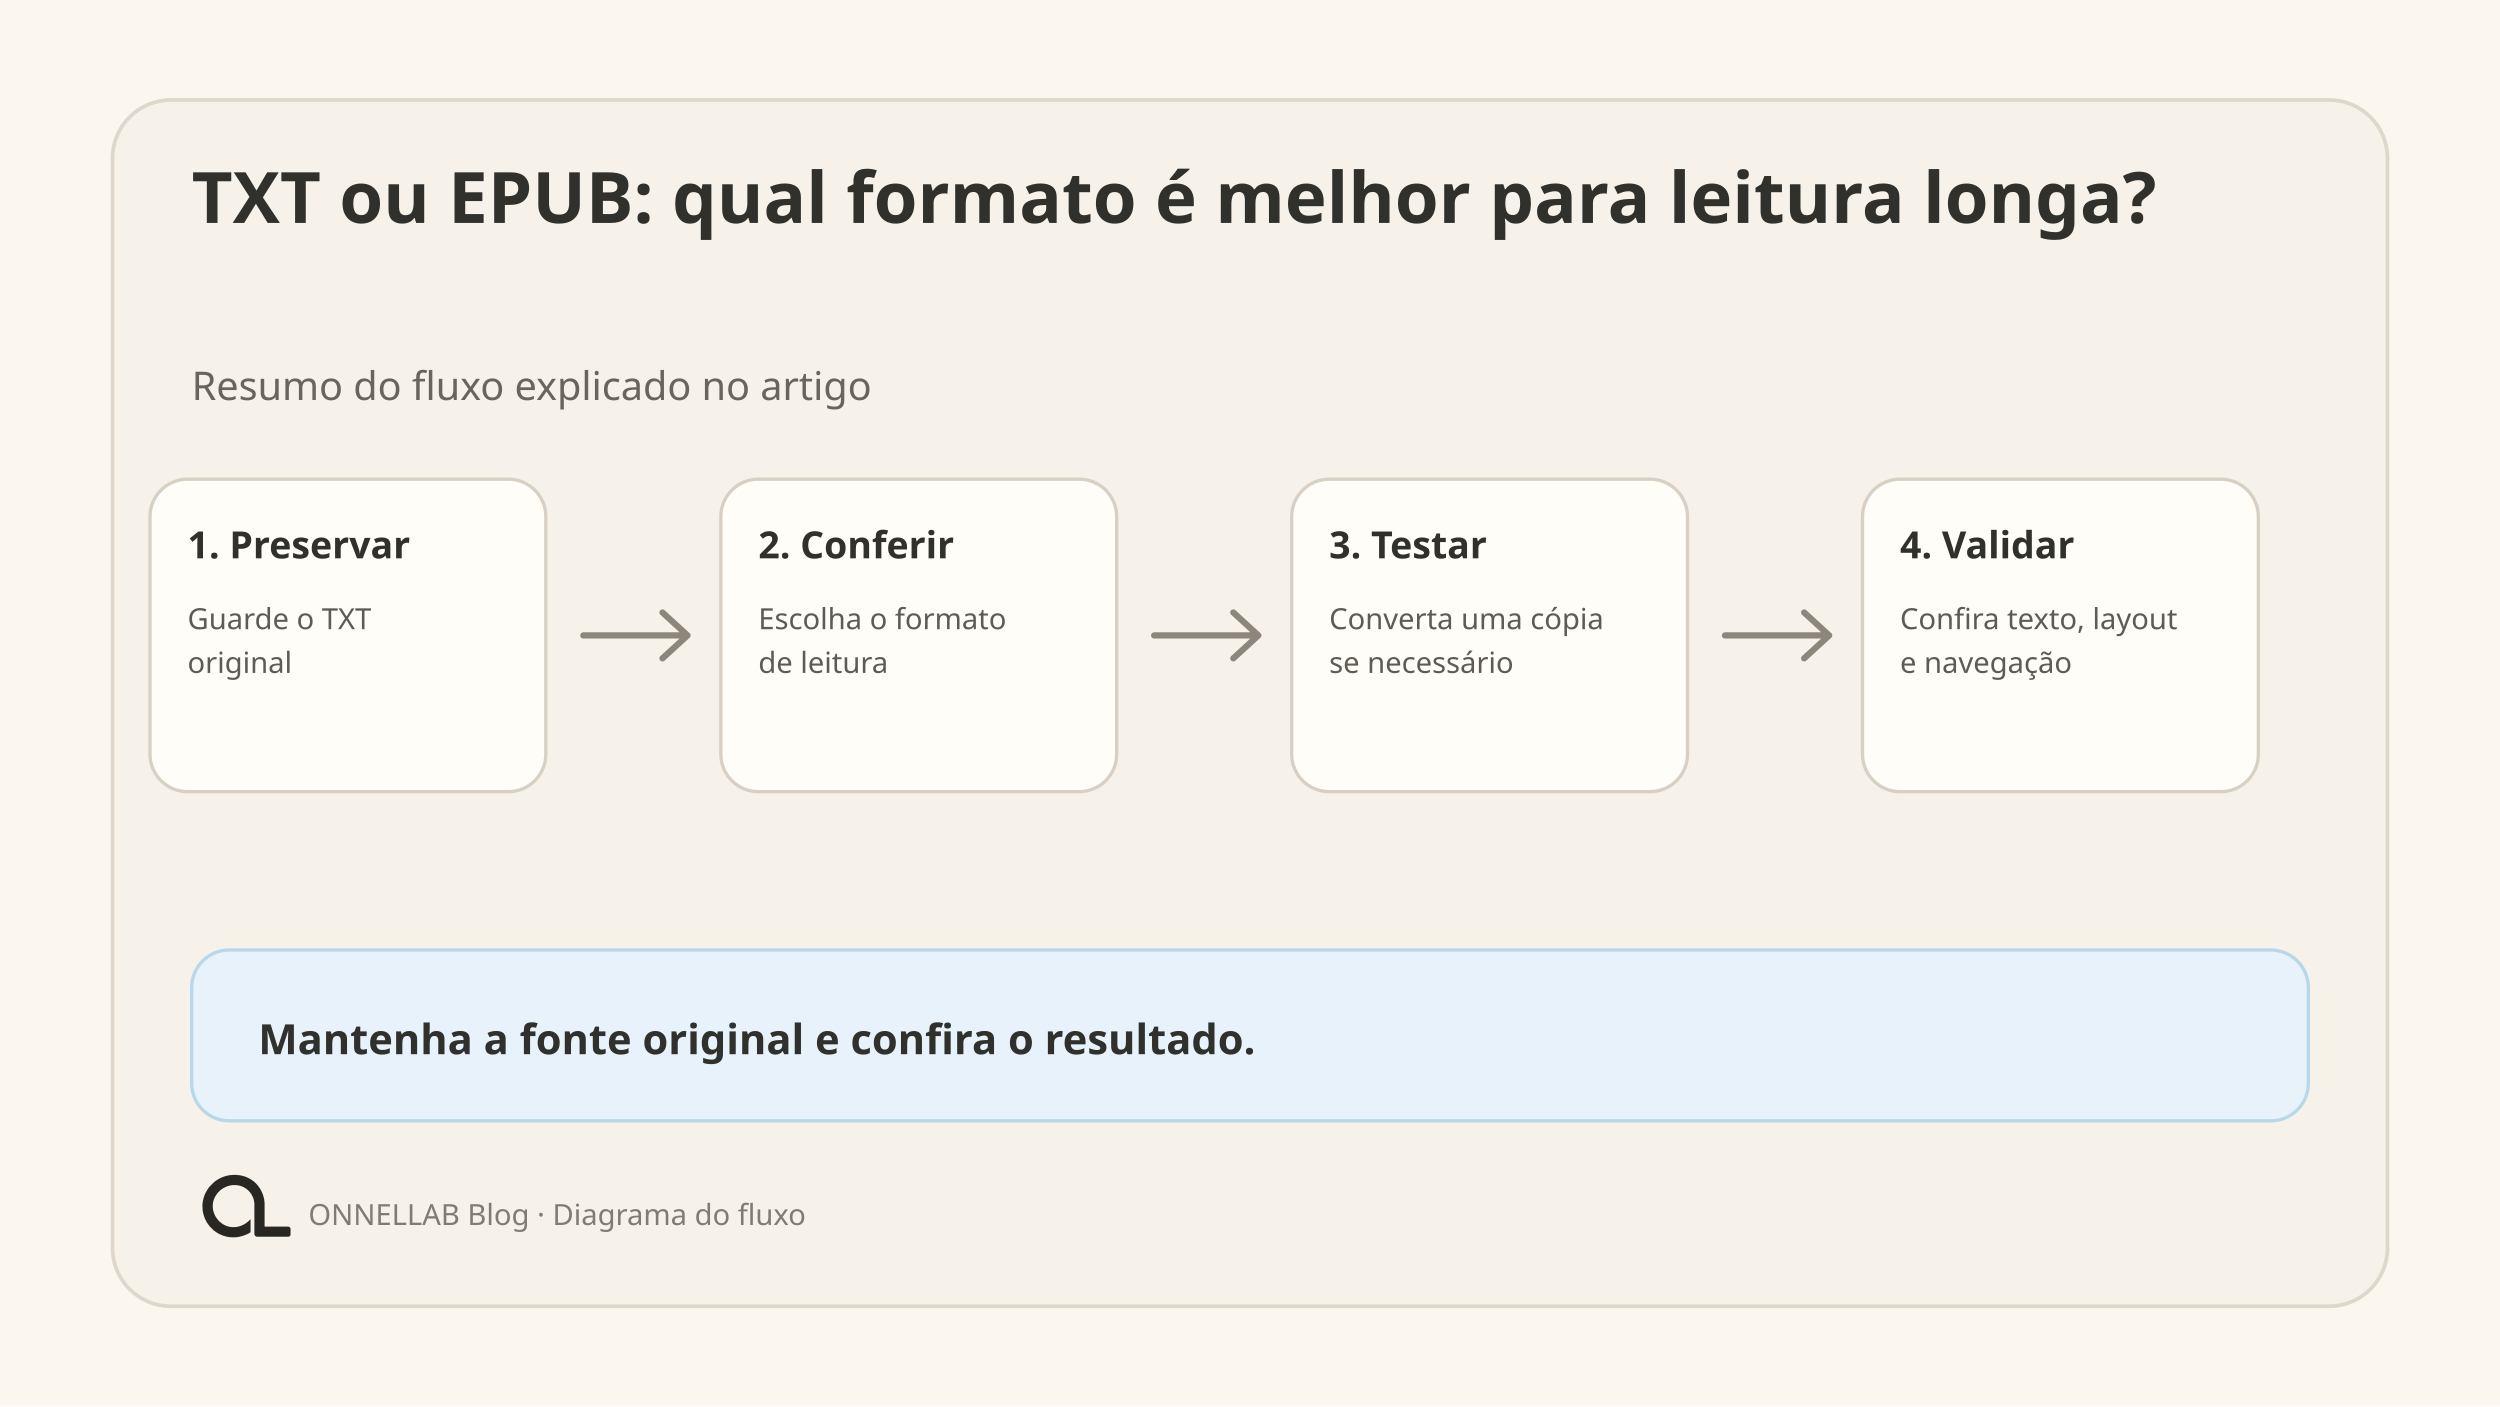
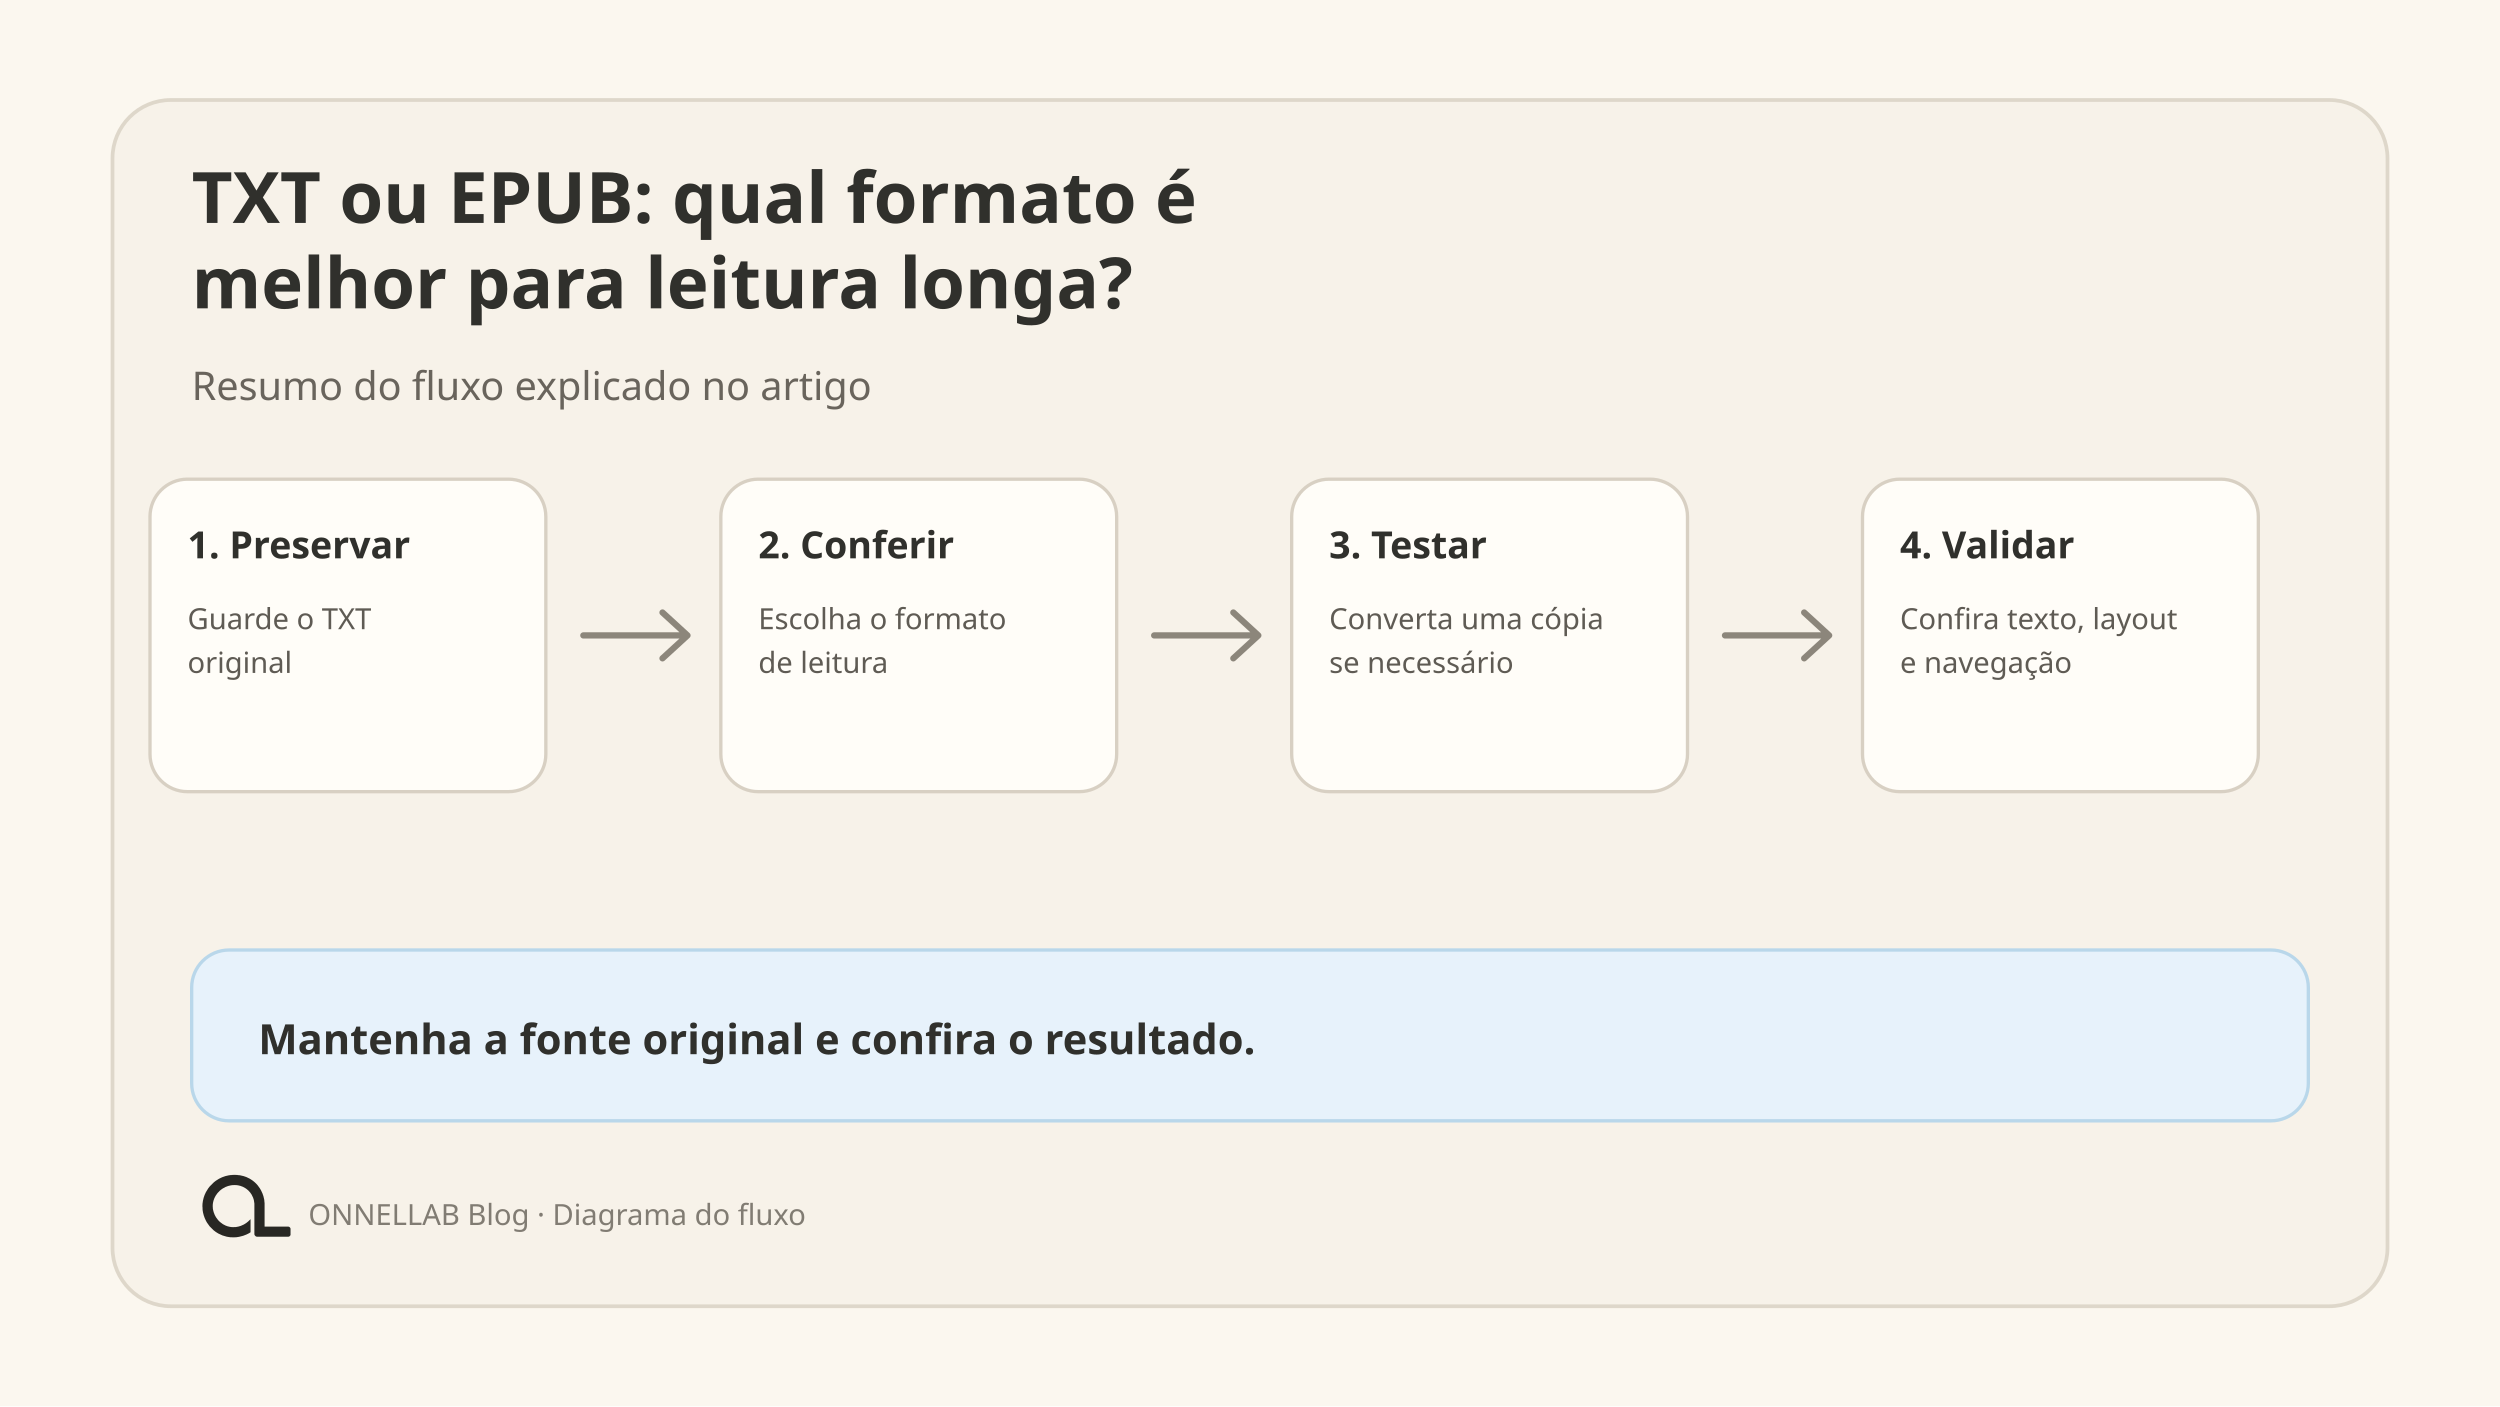
<svg xmlns="http://www.w3.org/2000/svg" xml:lang="pt-BR" width="1200" height="675" viewBox="0 0 1200 675" role="img" aria-labelledby="title desc" font-family="Noto Sans, Noto Sans, DejaVu Sans, sans-serif">
  <rect width="1200" height="675" fill="#fbf7ef" />
  <rect x="54" y="48" width="1092" height="579" rx="28" fill="#f7f2e9" stroke="#ded7ca" stroke-width="1.8" />
  <text fill="#30302c" font-size="34" font-weight="680">
-     <tspan x="92" y="107">TXT ou EPUB: qual formato é melhor para leitura longa?</tspan>
+     <tspan x="92" y="107">TXT ou EPUB: qual formato é</tspan>
+     <tspan x="92" y="148">melhor para leitura longa?</tspan>
  </text>
  <text fill="#69645c" font-size="19" font-weight="400">
    <tspan x="92" y="192">Resumo do fluxo explicado no artigo</tspan>
  </text>
  <g transform="translate(72 230)">
    <rect width="190" height="150" rx="18" fill="#fffdf8" stroke="#d8d0c3" stroke-width="1.6" />
    <text fill="#30302c" font-size="18" font-weight="650">
      <tspan x="18" y="38">1. Preservar</tspan>
    </text>
    <text fill="#5f5b54" font-size="14" font-weight="400">
      <tspan x="18" y="72">Guarde o TXT </tspan>
      <tspan x="18" y="93">original</tspan>
    </text>
  </g>
  <g transform="translate(346 230)">
    <rect width="190" height="150" rx="18" fill="#fffdf8" stroke="#d8d0c3" stroke-width="1.6" />
    <text fill="#30302c" font-size="18" font-weight="650">
      <tspan x="18" y="38">2. Conferir</tspan>
    </text>
    <text fill="#5f5b54" font-size="14" font-weight="400">
      <tspan x="18" y="72">Escolha o formato </tspan>
      <tspan x="18" y="93">de leitura</tspan>
    </text>
  </g>
  <g transform="translate(620 230)">
    <rect width="190" height="150" rx="18" fill="#fffdf8" stroke="#d8d0c3" stroke-width="1.6" />
    <text fill="#30302c" font-size="18" font-weight="650">
      <tspan x="18" y="38">3. Testar</tspan>
    </text>
    <text fill="#5f5b54" font-size="14" font-weight="400">
      <tspan x="18" y="72">Converta uma cópia </tspan>
      <tspan x="18" y="93">se necessário</tspan>
    </text>
  </g>
  <g transform="translate(894 230)">
    <rect width="190" height="150" rx="18" fill="#fffdf8" stroke="#d8d0c3" stroke-width="1.6" />
    <text fill="#30302c" font-size="18" font-weight="650">
      <tspan x="18" y="38">4. Validar</tspan>
    </text>
    <text fill="#5f5b54" font-size="14" font-weight="400">
      <tspan x="18" y="72">Confira texto, layout </tspan>
      <tspan x="18" y="93">e navegação</tspan>
    </text>
  </g>
  <path d="M280 305H328m-10-11 12 11-12 11" fill="none" stroke="#8c867b" stroke-width="3" stroke-linecap="round" stroke-linejoin="round" />
  <path d="M554 305H602m-10-11 12 11-12 11" fill="none" stroke="#8c867b" stroke-width="3" stroke-linecap="round" stroke-linejoin="round" />
  <path d="M828 305H876m-10-11 12 11-12 11" fill="none" stroke="#8c867b" stroke-width="3" stroke-linecap="round" stroke-linejoin="round" />
  <rect x="92" y="456" width="1016" height="82" rx="18" fill="#e7f2fb" stroke="#b9d7ea" stroke-width="1.6" />
  <text fill="#30302c" font-size="20" font-weight="650">
    <tspan x="124" y="506">Mantenha a fonte original e confira o resultado.</tspan>
  </text>
  <svg x="85" y="548" width="64" height="64" viewBox="0 0 1254 1254">
    <path fill="#282723" d="M 271 475 L 259 501 L 250 527 L 243 556 L 239 584 L 238 611 L 239 612 L 240 642 L 244 667 L 251 694 L 260 719 L 272 745 L 281 761 L 306 796 L 343 833 L 364 849 L 388 864 L 427 882 L 468 894 L 500 899 L 541 900 L 542 899 L 556 899 L 583 895 L 622 885 L 653 873 L 677 861 L 691 852 L 691 729 L 668 751 L 649 766 L 628 779 L 599 792 L 575 799 L 552 803 L 520 804 L 519 803 L 509 803 L 496 801 L 475 796 L 456 789 L 431 776 L 403 755 L 386 738 L 366 711 L 354 689 L 344 663 L 338 639 L 336 625 L 336 612 L 335 611 L 336 587 L 339 569 L 343 553 L 351 531 L 363 508 L 380 484 L 400 463 L 413 452 L 430 440 L 456 426 L 480 417 L 505 411 L 519 409 L 531 409 L 532 408 L 549 408 L 550 409 L 561 409 L 575 411 L 596 416 L 620 425 L 648 441 L 669 458 L 688 479 L 701 498 L 715 527 L 722 549 L 727 582 L 727 872 L 730 880 L 738 889 L 746 893 L 751 894 L 1048 894 L 1058 890 L 1065 882 L 1067 877 L 1067 817 L 1062 807 L 1054 801 L 1047 799 L 824 799 L 823 798 L 823 574 L 822 573 L 820 547 L 812 513 L 803 487 L 790 459 L 779 440 L 759 412 L 744 395 L 727 379 L 708 364 L 683 348 L 652 333 L 626 324 L 591 316 L 568 314 L 567 313 L 552 313 L 551 312 L 550 313 L 549 312 L 514 313 L 513 314 L 504 314 L 484 317 L 454 324 L 423 335 L 394 349 L 364 368 L 346 382 L 307 421 L 293 439 Z" />
  </svg>
  <text fill="#817c73" font-size="14" font-weight="400">
    <tspan x="148" y="588">ONNELLAB Blog · Diagrama do fluxo</tspan>
  </text>
</svg>
